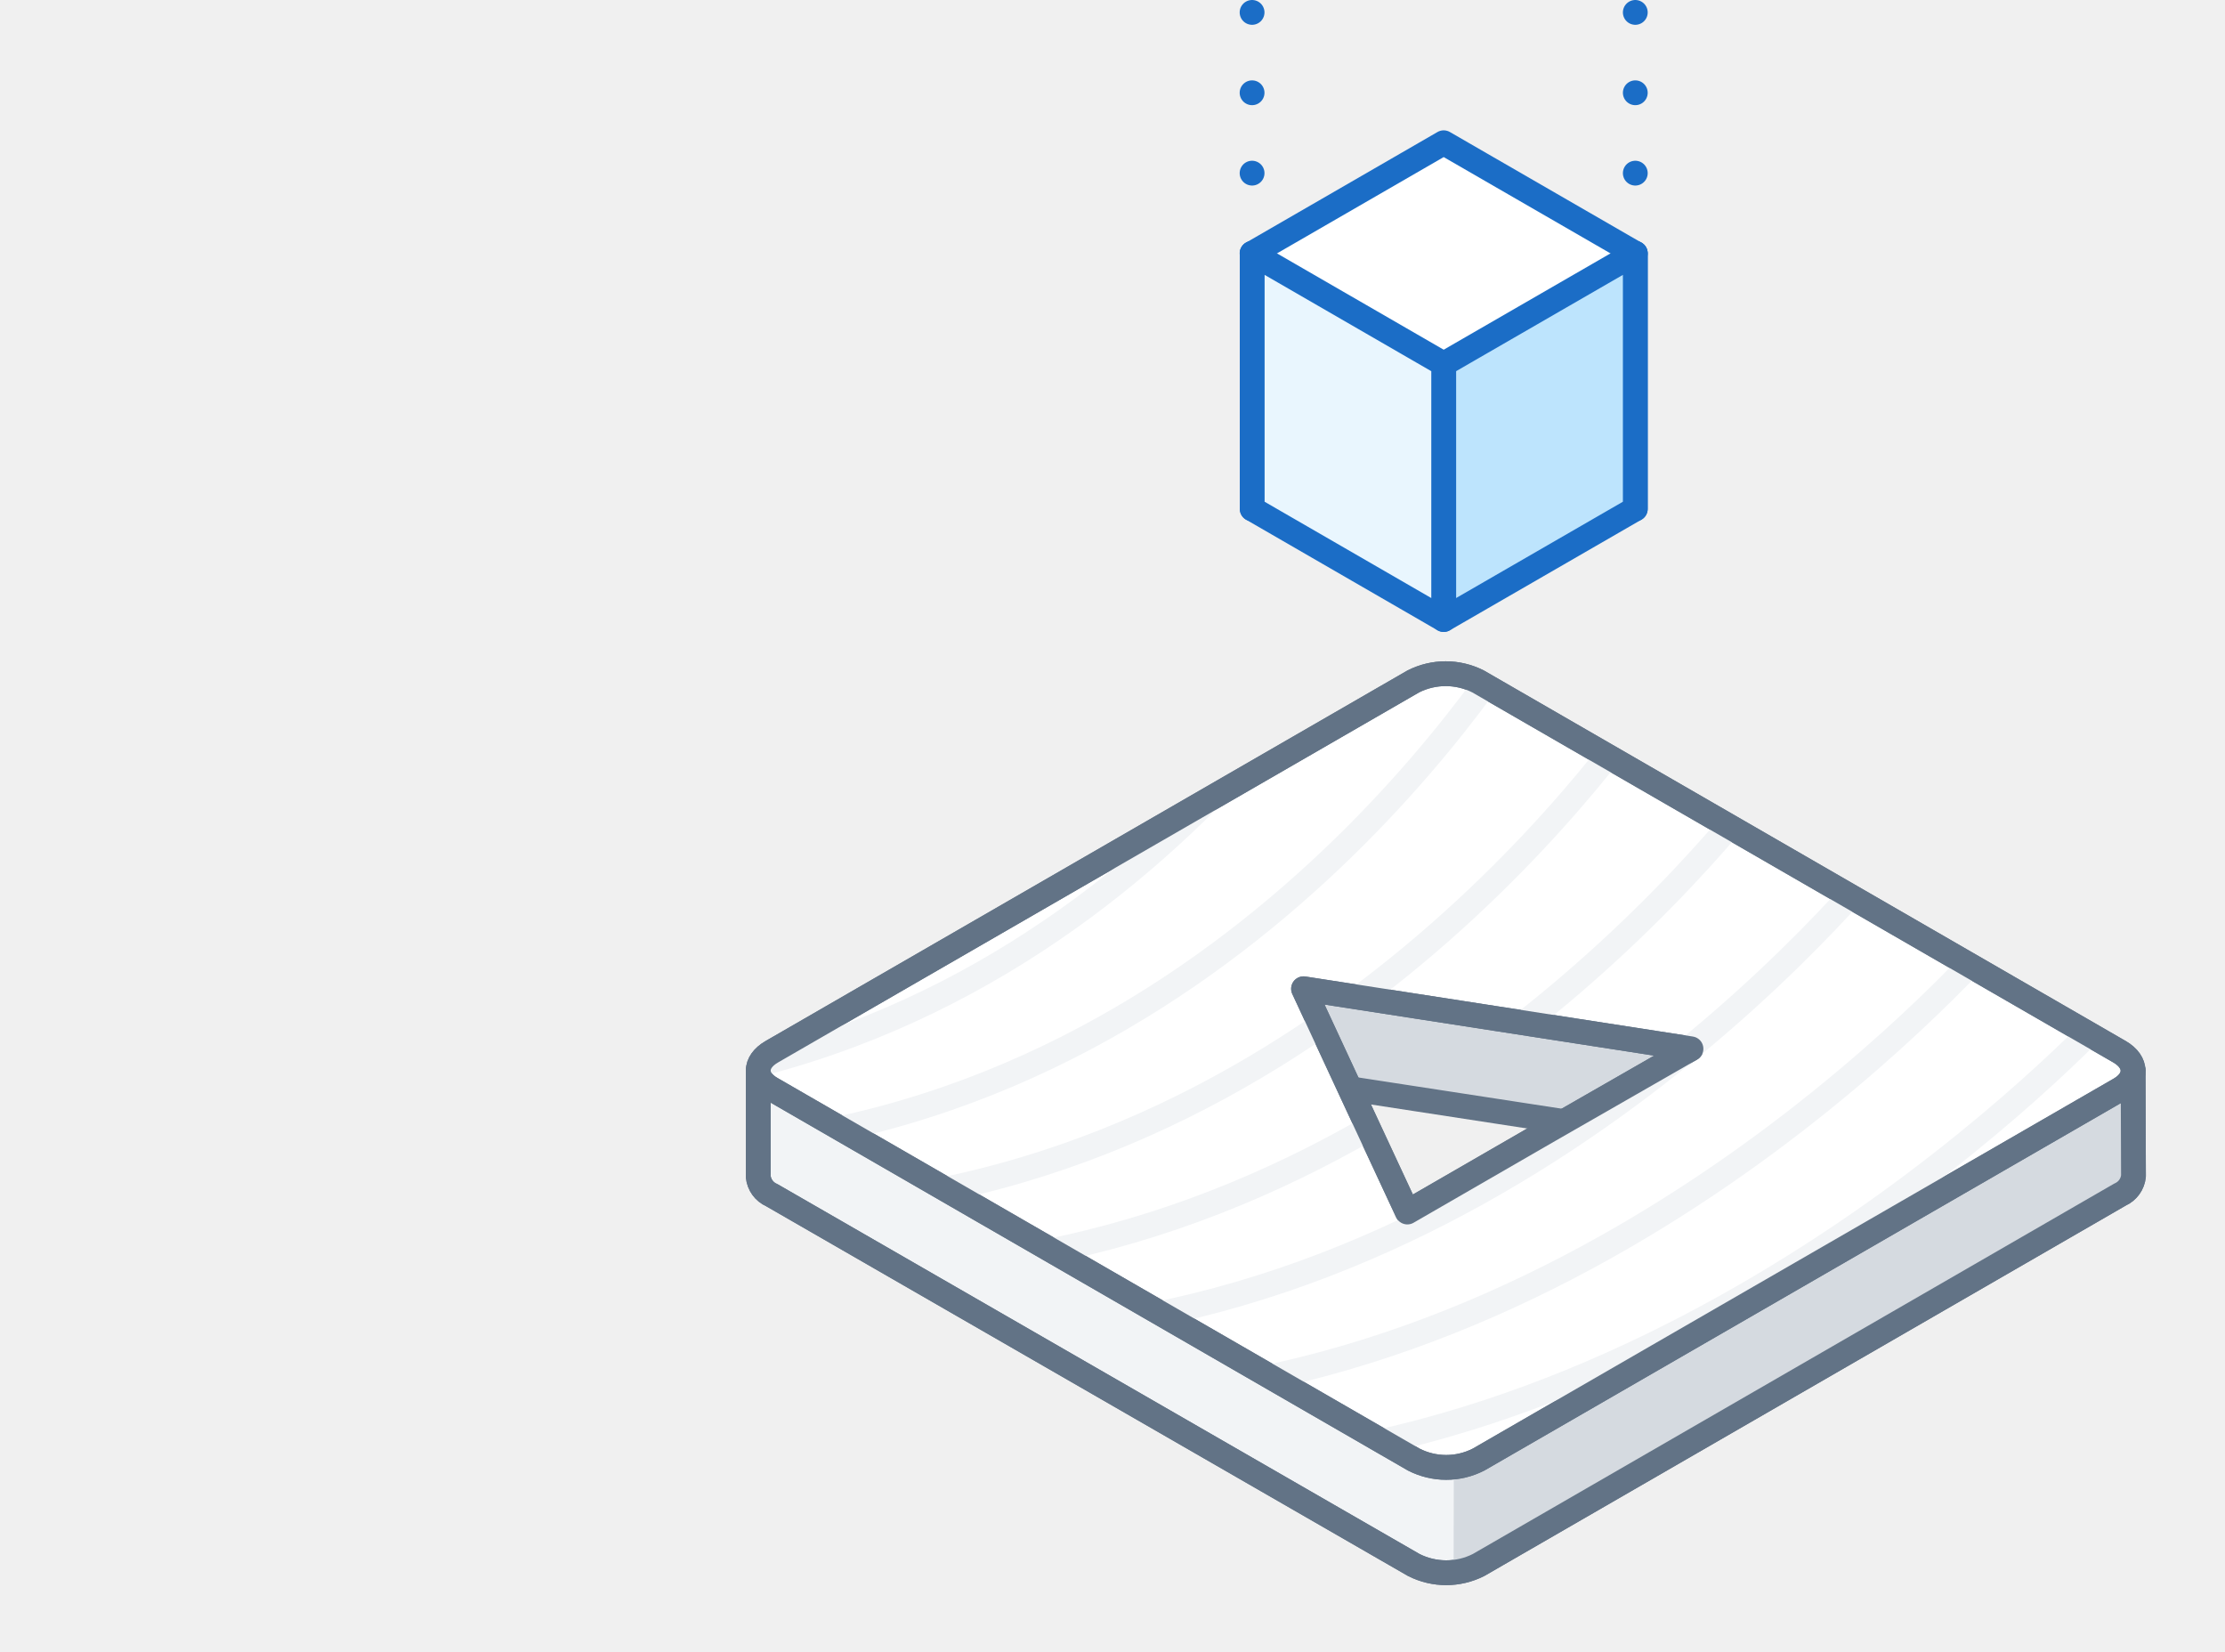
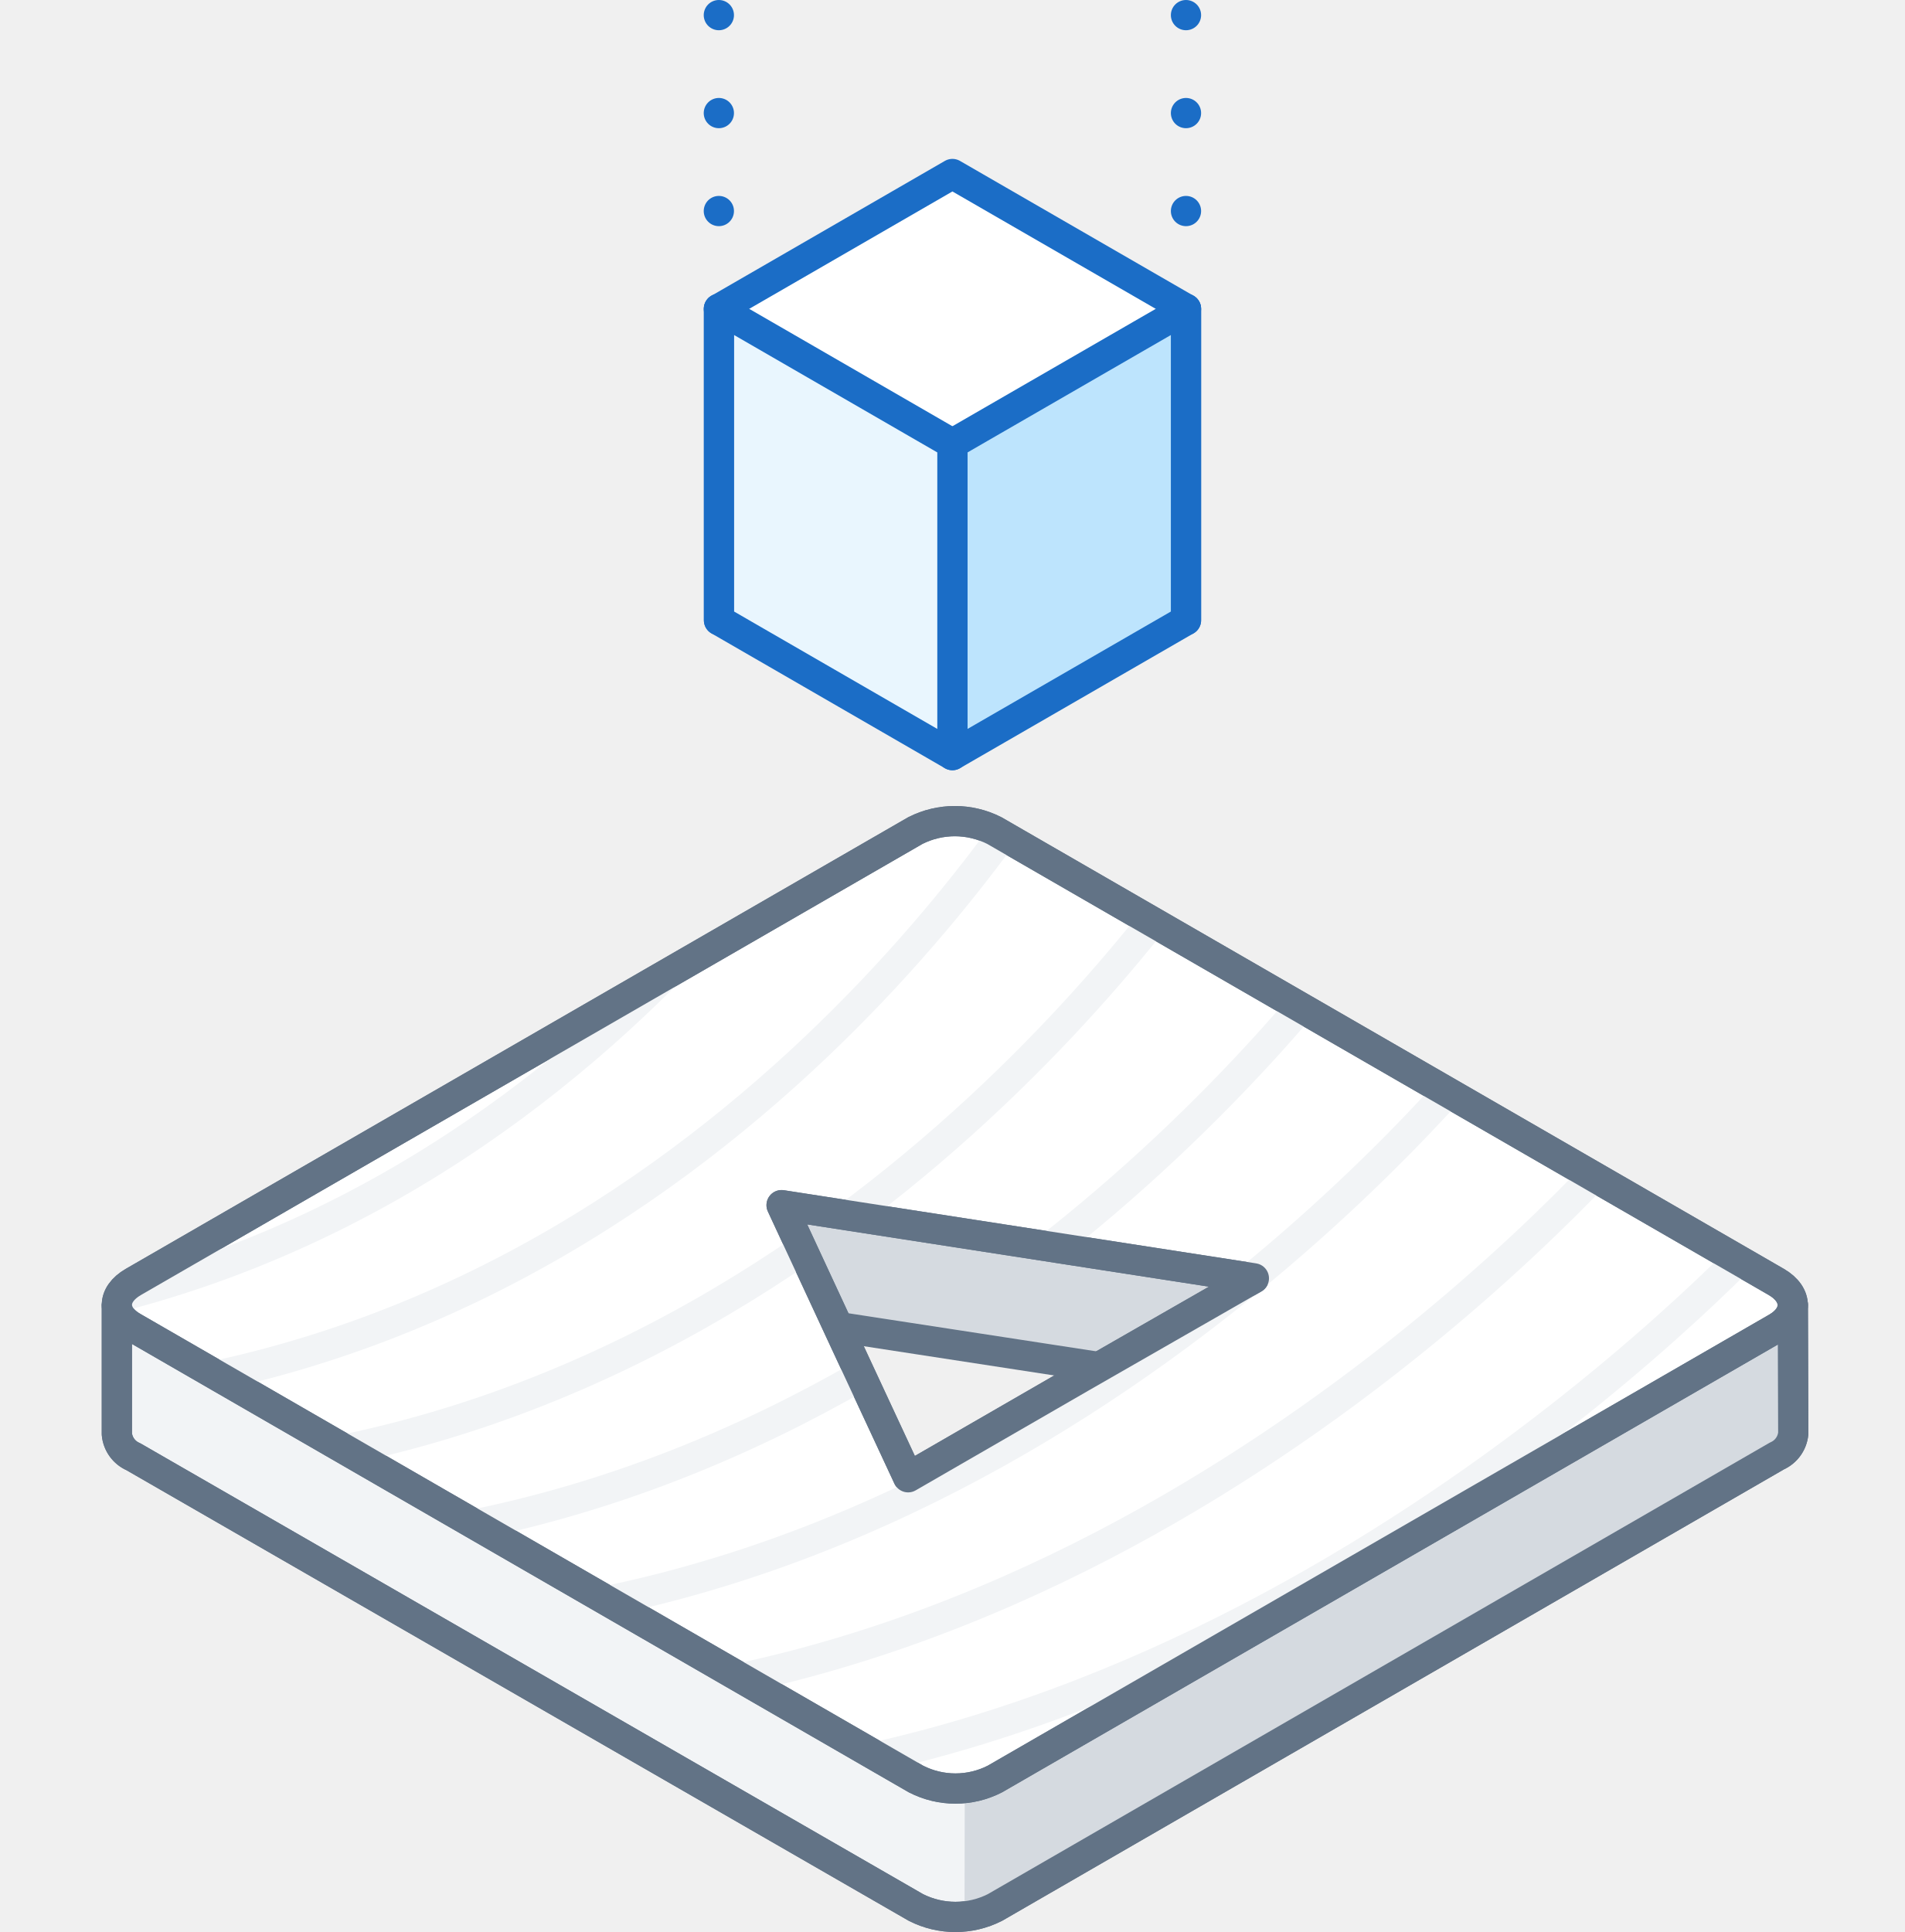
- <svg xmlns="http://www.w3.org/2000/svg" width="179.41" height="133.17" viewBox="0 0 179.41 133.17">
+ <svg xmlns="http://www.w3.org/2000/svg" viewBox="0 0 126 127.8">
  <defs>
    <style>.cls-1,.cls-12,.cls-5,.cls-6,.cls-9{fill:none;}.cls-10,.cls-2{fill:#fff;}.cls-2,.cls-3,.cls-4,.cls-5,.cls-6{stroke:#1b6dc6;}.cls-10,.cls-12,.cls-2,.cls-3,.cls-4,.cls-5,.cls-6,.cls-7,.cls-9{stroke-linecap:round;stroke-linejoin:round;stroke-width:2px;}.cls-3{fill:#bde4fd;}.cls-4{fill:#e9f6fe;}.cls-6{stroke-dasharray:0 6.48;}.cls-7{fill:#f2f4f6;}.cls-10,.cls-7,.cls-9{stroke:#627386;}.cls-8{fill:#d5dae0;}.cls-11{clip-path:url(#clip-path);}.cls-12{stroke:#f2f4f6;}</style>
    <clipPath id="clip-path">
-       <path class="cls-1" d="M170.91,84.8,119.18,54.94a5.78,5.78,0,0,0-5.22,0L62.23,84.8c-1.45.84-1.45,2.19,0,3L114,117.68a5.72,5.72,0,0,0,5.22,0l51.73-29.86C172.35,87,172.35,85.64,170.91,84.8Zm-46,6.32-11.43,6.6-4.19-9-4.18-9,15.62,2.42,15.62,2.42Z" />
+       <path class="cls-1" d="M117.5,84.8,65.77,54.94a5.78,5.78,0,0,0-5.22,0L8.82,84.8c-1.45.84-1.45,2.19,0,3l51.77,29.88a5.72,5.72,0,0,0,5.22,0l51.73-29.86C118.94,87,118.94,85.64,117.5,84.8Zm-46,6.32-11.43,6.6-4.19-9-4.18-9,15.62,2.42,15.62,2.42Z" />
    </clipPath>
  </defs>
  <g id="Layer_2" data-name="Layer 2">
    <g id="Layer_1-2" data-name="Layer 1">
-       <rect class="cls-1" x="53.41" y="1" width="126" height="126" />
-       <polygon class="cls-2" points="116.41 11.51 100.97 20.43 100.97 41.03 116.41 32.11 131.86 41.03 131.86 20.43 116.41 11.51" />
-       <polygon class="cls-3" points="131.86 41.03 116.41 49.95 116.41 29.35 131.86 20.43 131.86 41.03" />
-       <polygon class="cls-4" points="100.97 41.03 116.41 49.95 116.41 29.35 100.97 20.43 100.97 41.03" />
-       <line class="cls-5" x1="100.96" y1="20.43" x2="100.96" y2="20.43" />
-       <line class="cls-6" x1="100.96" y1="13.96" x2="100.96" y2="4.24" />
-       <line class="cls-5" x1="100.96" y1="1" x2="100.96" y2="1" />
-       <line class="cls-5" x1="131.86" y1="20.43" x2="131.86" y2="20.43" />
-       <line class="cls-6" x1="131.86" y1="13.96" x2="131.86" y2="4.24" />
-       <line class="cls-5" x1="131.86" y1="1" x2="131.86" y2="1" />
-       <path class="cls-7" d="M172,86.31l-3.44,1.63L119.18,59.43a5.78,5.78,0,0,0-5.22,0L64.57,88l-3.43-1.64v8.5h0a1.82,1.82,0,0,0,1.09,1.5L114,126.18a5.78,5.78,0,0,0,5.22,0l51.73-29.87a1.82,1.82,0,0,0,1.08-1.5h0Zm-51.28.29L136.33,89l-11.44,6.6-11.43,6.6-4.19-9-4.18-9Z" />
-       <path class="cls-8" d="M117.21,126.77a5,5,0,0,0,2-.59l51.73-29.87a1.82,1.82,0,0,0,1.08-1.5v-8.5l-3.44,1.63-8.33-4.81-43,22.75Z" />
-       <polygon class="cls-8" points="105.09 87.18 120.71 89.59 136.33 92.01 130.37 95.45 141.42 95.45 141.42 78.12 99.85 78.12 99.85 95.45 108.93 95.45 105.09 87.18" />
-       <path class="cls-9" d="M172,86.31l-3.44,1.63L119.18,59.43a5.78,5.78,0,0,0-5.22,0L64.57,88l-3.43-1.64v8.5h0a1.82,1.82,0,0,0,1.09,1.5L114,126.18a5.78,5.78,0,0,0,5.22,0l51.73-29.87a1.82,1.82,0,0,0,1.08-1.5h0ZM120.71,89.6,136.33,92l-11.44,6.6-11.43,6.6-4.19-9-4.18-9Z" />
-       <path class="cls-10" d="M170.91,84.8,119.18,54.94a5.78,5.78,0,0,0-5.22,0L62.23,84.8c-1.45.84-1.45,2.19,0,3L114,117.68a5.72,5.72,0,0,0,5.22,0l51.73-29.86C172.35,87,172.35,85.64,170.91,84.8Zm-46,6.32-11.43,6.6-4.19-9-4.18-9,15.62,2.42,15.62,2.42Z" />
-       <g class="cls-11">
-         <path class="cls-12" d="M1,108S16.46,94.24,56.25,86.89,114.11,42,114.11,42" />
-         <path class="cls-12" d="M7.44,111.72s16.29-13.44,56.5-20S124.48,48,124.48,48" />
-         <path class="cls-12" d="M13.66,115.57s17.09-13.11,57.67-18.83,63.14-42.47,63.14-42.47" />
-         <path class="cls-12" d="M19.64,119.54s17.87-12.75,58.77-17.66,65.67-41.16,65.67-41.16" />
-         <path class="cls-12" d="M25.38,123.65S44,111.27,85.19,107.19s68.12-39.82,68.12-39.82" />
-         <path class="cls-12" d="M30.87,127.86s19.36-12,60.76-15.26,70.49-38.41,70.49-38.41" />
-         <path class="cls-12" d="M36.09,132.17s20.09-11.61,61.65-14,72.77-37,72.77-37" />
+       <g id="Layer_1-2-2" data-name="Layer 1-2">
+         <rect class="cls-1" y="1" width="126" height="126" />
+         <polygon class="cls-2" points="63 11.51 47.56 20.43 47.56 41.03 63 32.11 78.45 41.03 78.45 20.43 63 11.51" />
+         <polygon class="cls-3" points="78.45 41.03 63 49.95 63 29.35 78.45 20.43 78.45 41.03" />
+         <polygon class="cls-4" points="47.56 41.03 63 49.95 63 29.35 47.56 20.43 47.56 41.03" />
+         <line class="cls-5" x1="47.55" y1="20.43" x2="47.55" y2="20.43" />
+         <line class="cls-6" x1="47.55" y1="13.96" x2="47.55" y2="4.24" />
+         <line class="cls-5" x1="47.55" y1="1" x2="47.55" y2="1" />
+         <line class="cls-5" x1="78.45" y1="20.43" x2="78.45" y2="20.43" />
+         <line class="cls-6" x1="78.45" y1="13.96" x2="78.45" y2="4.24" />
+         <line class="cls-5" x1="78.45" y1="1" x2="78.45" y2="1" />
+         <path class="cls-7" d="M118.59,86.31l-3.44,1.63L65.77,59.43a5.78,5.78,0,0,0-5.22,0L11.16,88,7.73,86.36v8.5h0a1.81,1.81,0,0,0,1.09,1.5l51.77,29.82a5.78,5.78,0,0,0,5.22,0l51.73-29.87a1.82,1.82,0,0,0,1.08-1.5h0Zm-51.28.29L82.92,89,71.48,95.6l-11.43,6.6-4.19-9-4.18-9Z" />
+         <path class="cls-8" d="M63.8,126.77a4.87,4.87,0,0,0,2-.59l51.73-29.87a1.82,1.82,0,0,0,1.08-1.5v-8.5l-3.44,1.63-8.33-4.81-43,22.75Z" />
+         <polygon class="cls-8" points="51.68 87.18 67.3 89.59 82.92 92.01 76.96 95.45 88.01 95.45 88.01 78.12 46.44 78.12 46.44 95.45 55.52 95.45 51.68 87.18" />
+         <path class="cls-9" d="M118.59,86.31l-3.44,1.63L65.77,59.43a5.78,5.78,0,0,0-5.22,0L11.16,88,7.73,86.36v8.5h0a1.81,1.81,0,0,0,1.09,1.5l51.77,29.82a5.78,5.78,0,0,0,5.22,0l51.73-29.87a1.82,1.82,0,0,0,1.08-1.5h0ZM67.3,89.6,82.92,92,71.48,98.6l-11.43,6.6-4.19-9-4.18-9Z" />
+         <path class="cls-10" d="M117.5,84.8,65.77,54.94a5.78,5.78,0,0,0-5.22,0L8.82,84.8c-1.45.84-1.45,2.19,0,3l51.77,29.88a5.72,5.72,0,0,0,5.22,0l51.73-29.86C118.94,87,118.94,85.64,117.5,84.8Zm-46,6.32-11.43,6.6-4.19-9-4.18-9,15.62,2.42,15.62,2.42Z" />
+         <g class="cls-11">
+           <path class="cls-12" d="M2.84,86.89C42.63,79.54,60.7,42,60.7,42" />
+           <path class="cls-12" d="M10.53,91.72C50.74,85.16,71.07,48,71.07,48" />
+           <path class="cls-12" d="M17.92,96.74C58.5,91,81.06,54.27,81.06,54.27" />
+           <path class="cls-12" d="M25,101.88C65.9,97,90.67,60.72,90.67,60.72" />
+           <path class="cls-12" d="M31.78,107.19C73,103.11,99.9,67.37,99.9,67.37" />
+           <path class="cls-12" d="M38.22,112.6c41.4-3.26,70.49-38.41,70.49-38.41" />
+           <path class="cls-12" d="M44.33,118.17c41.56-2.39,72.77-37,72.77-37" />
+         </g>
+         <path class="cls-9" d="M117.5,84.8,65.77,54.94a5.78,5.78,0,0,0-5.22,0L8.82,84.8c-1.45.84-1.45,2.19,0,3l51.77,29.88a5.72,5.72,0,0,0,5.22,0l51.73-29.86C118.94,87,118.94,85.64,117.5,84.8Zm-46,6.32-11.43,6.6-4.19-9-4.18-9,15.62,2.42,15.62,2.42Z" />
      </g>
-       <path class="cls-9" d="M170.91,84.8,119.18,54.94a5.78,5.78,0,0,0-5.22,0L62.23,84.8c-1.45.84-1.45,2.19,0,3L114,117.68a5.72,5.72,0,0,0,5.22,0l51.73-29.86C172.35,87,172.35,85.64,170.91,84.8Zm-46,6.32-11.43,6.6-4.19-9-4.18-9,15.62,2.42,15.62,2.42Z" />
    </g>
  </g>
</svg>
